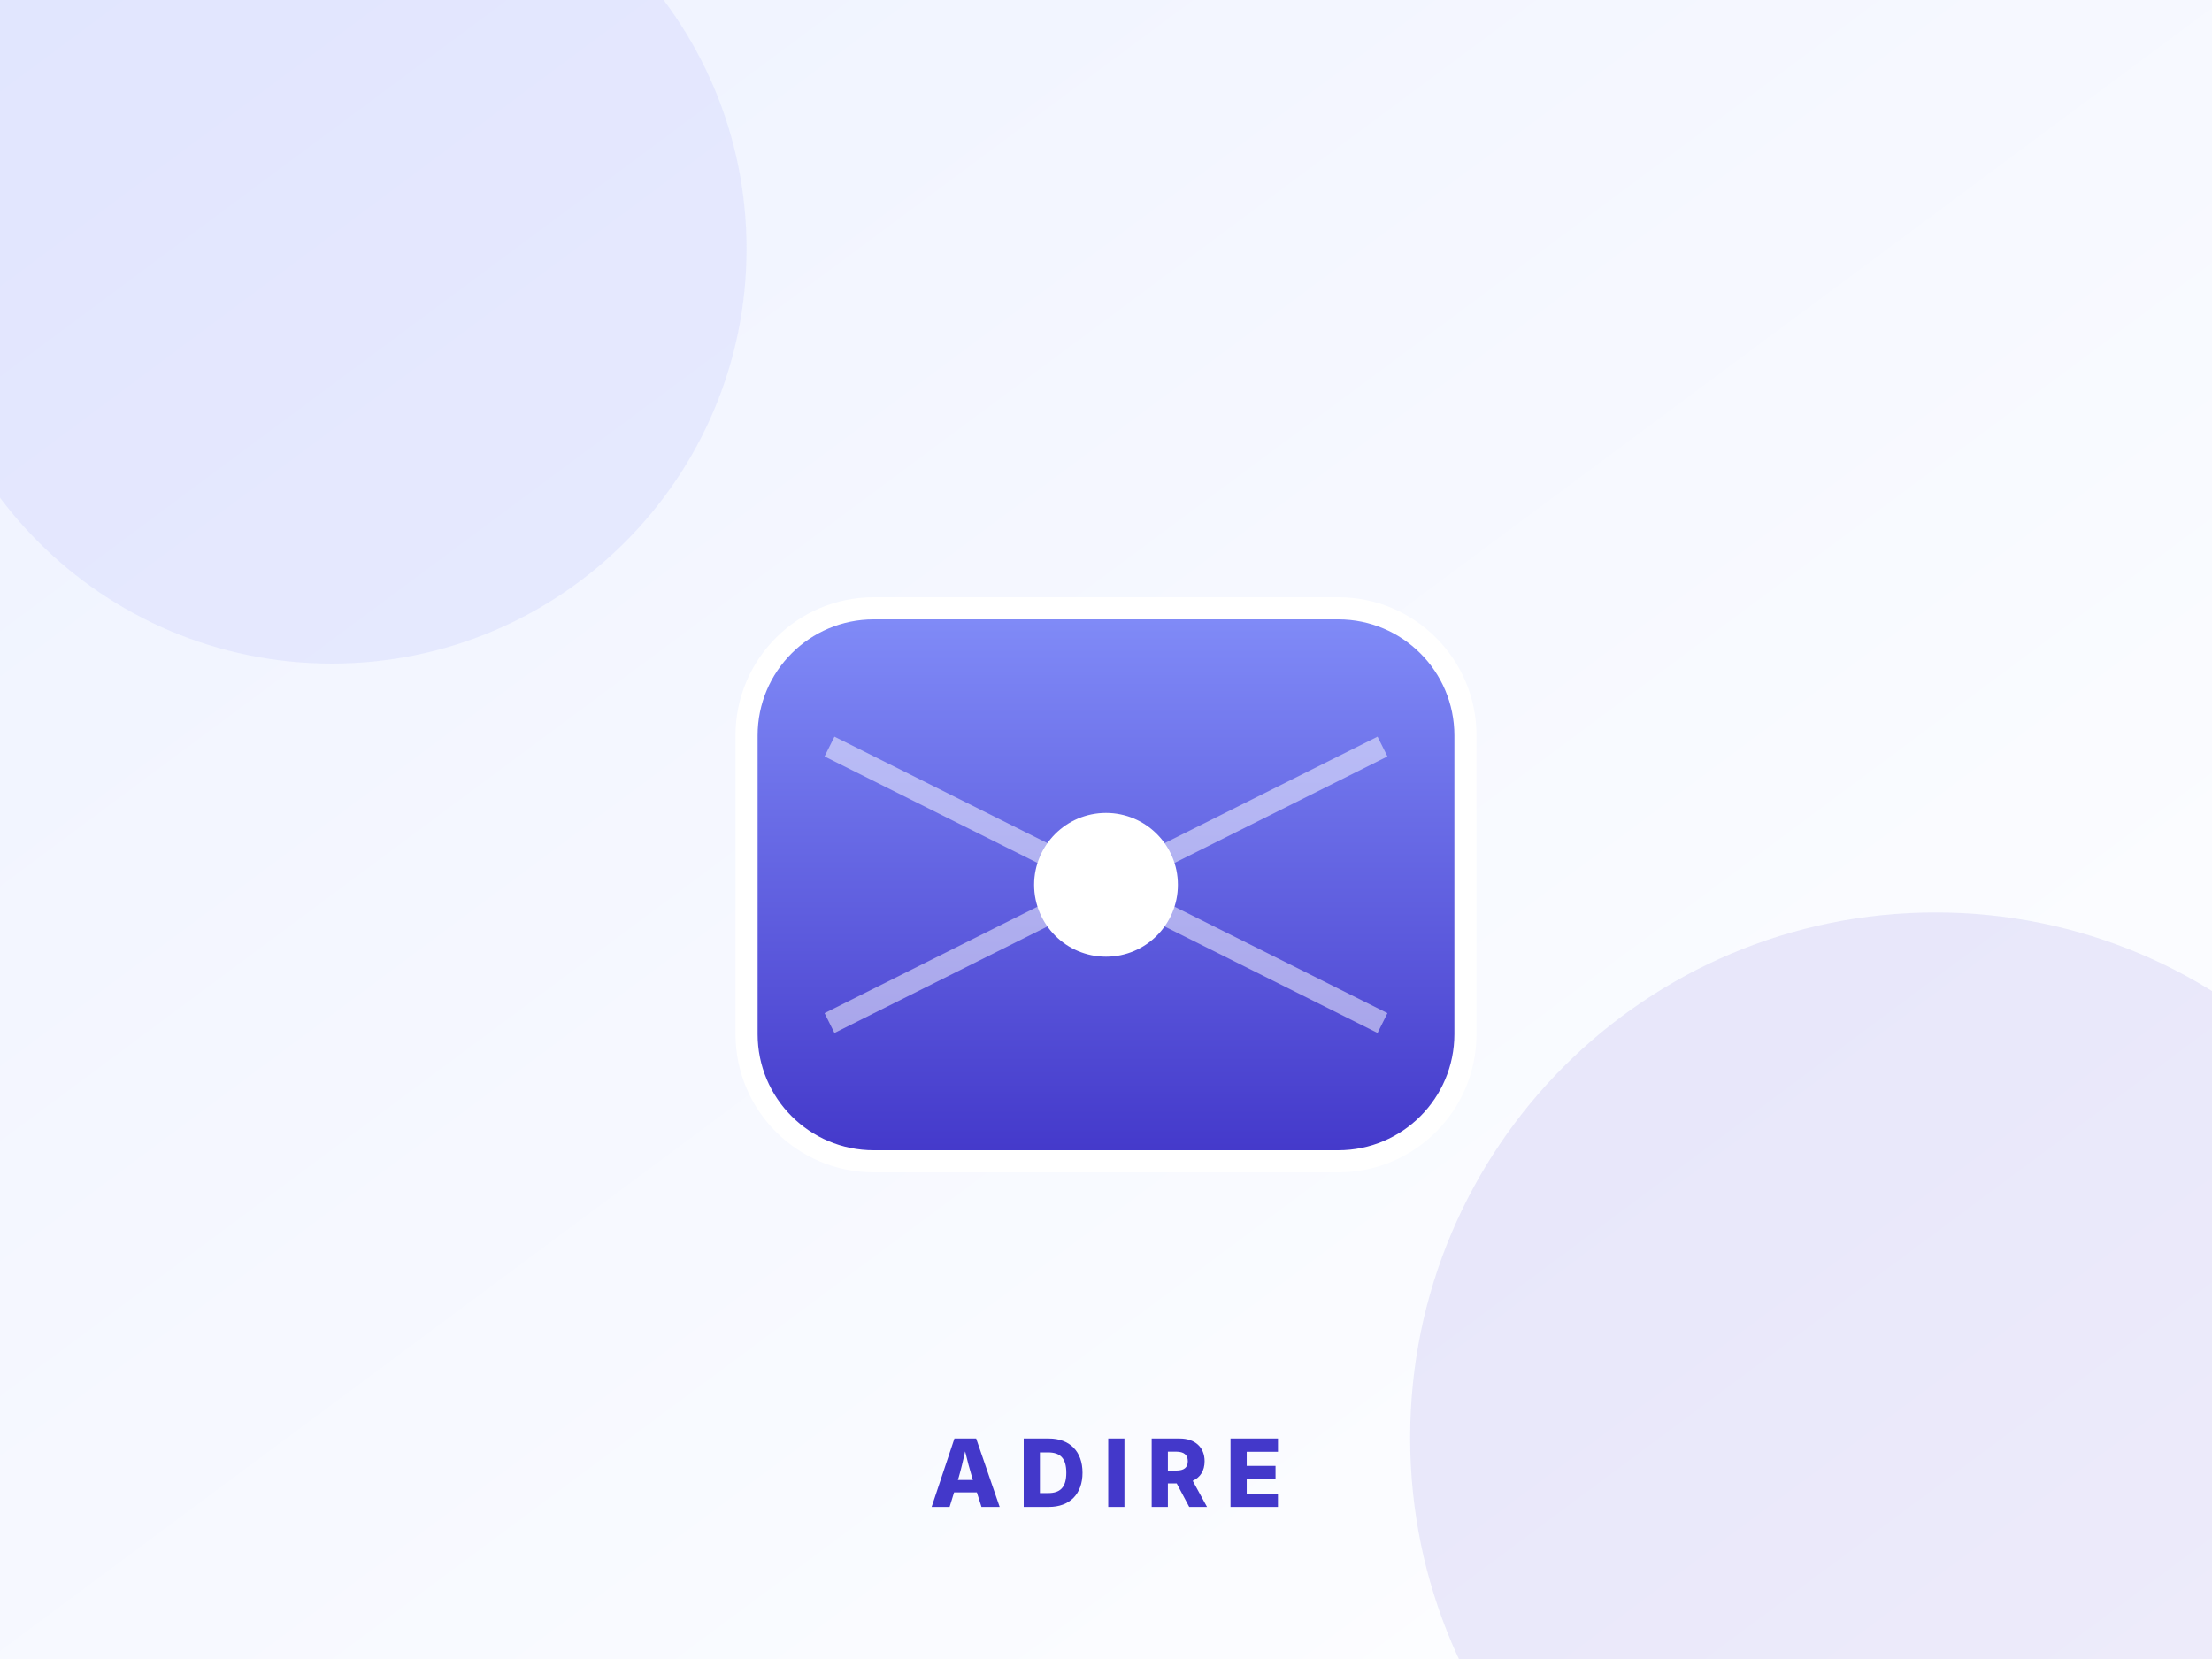
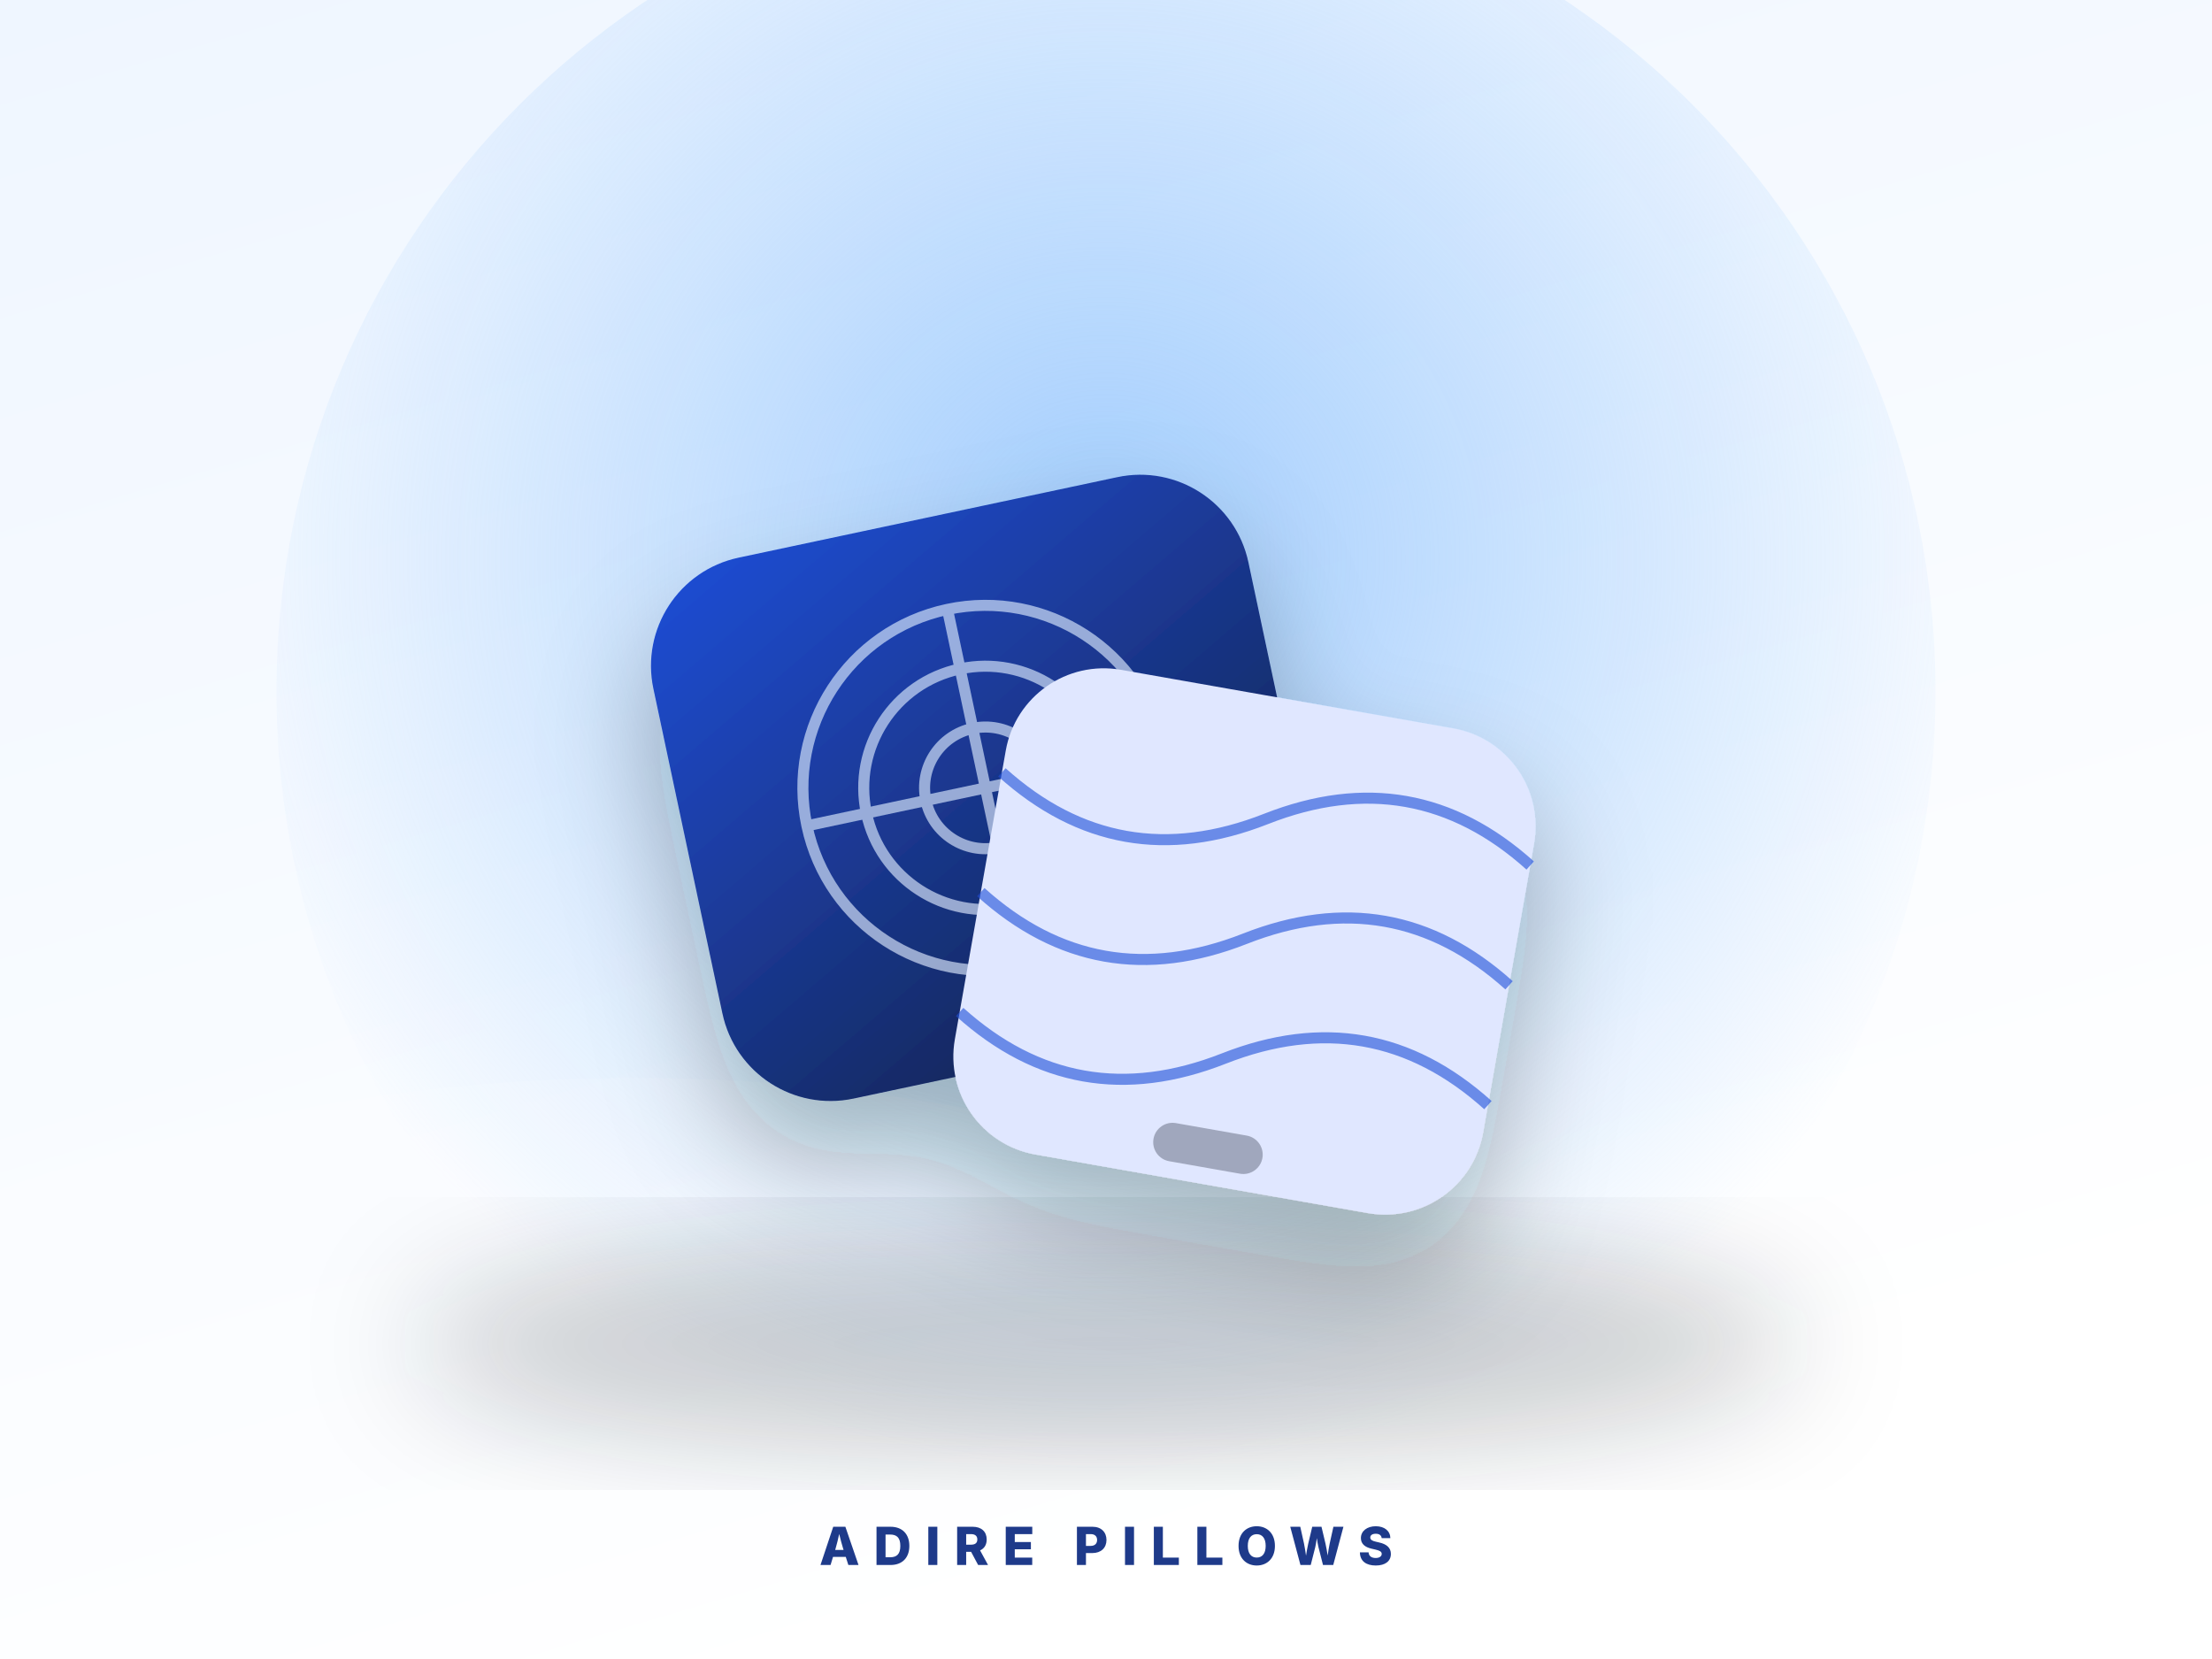
- <svg xmlns="http://www.w3.org/2000/svg" width="800" height="600" viewBox="0 0 800 600" role="img" aria-label="Original illustration for ADIRE">
+ <svg xmlns="http://www.w3.org/2000/svg" viewBox="0 0 800 600" width="800" height="600" role="img" aria-label="Original NaijaDeals studio illustration of indigo Adire throw pillows">
  <defs>
-     <linearGradient id="bg" x1="0" y1="0" x2="1" y2="1">
-       <stop offset="0%" stop-color="#eef2ff" />
-       <stop offset="100%" stop-color="#ffffff" />
+     <linearGradient id="stage" x1="0" y1="0" x2="0.4" y2="1">
+       <stop offset="0" stop-color="#eff6ff" />
+       <stop offset="1" stop-color="#ffffff" />
    </linearGradient>
-     <linearGradient id="body" x1="0" y1="0" x2="0" y2="1">
-       <stop offset="0%" stop-color="#818cf8" />
-       <stop offset="100%" stop-color="#4338ca" />
+     <radialGradient id="glow" cx="0.5" cy="0.42" r="0.55">
+       <stop offset="0" stop-color="#93c5fd" stop-opacity="0.85" />
+       <stop offset="1" stop-color="#93c5fd" stop-opacity="0" />
+     </radialGradient>
+     <linearGradient id="product" x1="0" y1="0" x2="0.6" y2="1">
+       <stop offset="0" stop-color="#1d4ed8" />
+       <stop offset="1" stop-color="#172554" />
    </linearGradient>
+     <linearGradient id="shine" x1="0" y1="0" x2="1" y2="0">
+       <stop offset="0" stop-color="#ffffff" stop-opacity="0.42" />
+       <stop offset="0.5" stop-color="#ffffff" stop-opacity="0.06" />
+       <stop offset="1" stop-color="#ffffff" stop-opacity="0" />
+     </linearGradient>
+     <filter id="drop" x="-30%" y="-30%" width="160%" height="180%">
+       <feDropShadow dx="0" dy="22" stdDeviation="20" flood-color="#0b1220" flood-opacity="0.28" />
+     </filter>
+     <filter id="blur">
+       <feGaussianBlur stdDeviation="22" />
+     </filter>
  </defs>
-   <rect width="800" height="600" fill="url(#bg)" />
-   <circle cx="120" cy="90" r="150" fill="#818cf8" opacity="0.12" />
-   <circle cx="700" cy="520" r="190" fill="#4338ca" opacity="0.10" />
-   <rect x="270" y="220" width="260" height="200" rx="46" fill="url(#body)" stroke="#ffffff" stroke-width="8" />
-   <path d="M300 270 L500 370 M500 270 L300 370" stroke="#ffffff" stroke-width="8" opacity="0.5" />
-   <circle cx="400" cy="320" r="26" fill="#ffffff" />
-   <text x="400" y="545" text-anchor="middle" font-family="Inter, Arial, sans-serif" font-size="34" font-weight="800" letter-spacing="6" fill="#4338ca">ADIRE</text>
+   <rect width="800" height="600" fill="url(#stage)" />
+   <circle cx="400" cy="250" r="300" fill="url(#glow)" />
+   <path d="M0 430 q200 -70 400 -18 t400 -12 v200 H0z" fill="#ffffff" opacity="0.10" />
+   <ellipse cx="400" cy="486" rx="250" ry="44" fill="#0b1220" opacity="0.20" filter="url(#blur)" />
+   <g filter="url(#drop)">
+     <g transform="translate(228 210) rotate(-12)">
+       <rect x="0" y="0" width="220" height="200" rx="40" fill="url(#product)" />
+       <g fill="none" stroke="#dbeafe" stroke-width="4" opacity="0.65">
+         <circle cx="110" cy="100" r="66" />
+         <circle cx="110" cy="100" r="44" />
+         <circle cx="110" cy="100" r="22" />
+         <path d="M110 34 v132 M44 100 h132" />
+       </g>
+       <rect x="90" y="180" width="40" height="14" rx="7" fill="#0b1220" opacity="0.35" />
+     </g>
+     <g transform="translate(370 236) rotate(10)">
+       <rect x="0" y="0" width="194" height="178" rx="36" fill="#e0e7ff" />
+       <g fill="none" stroke="#1d4ed8" stroke-width="4" opacity="0.6">
+         <path d="M0 44 q48 30 97 0 t97 0" />
+         <path d="M0 88 q48 30 97 0 t97 0" />
+         <path d="M0 132 q48 30 97 0 t97 0" />
+       </g>
+       <rect x="77" y="158" width="40" height="14" rx="7" fill="#0b1220" opacity="0.3" />
+     </g>
+   </g>
+   <text x="400" y="566" text-anchor="middle" font-family="Inter, Arial, sans-serif" font-size="19" font-weight="800" letter-spacing="5" fill="#1e3a8a">ADIRE PILLOWS</text>
</svg>
